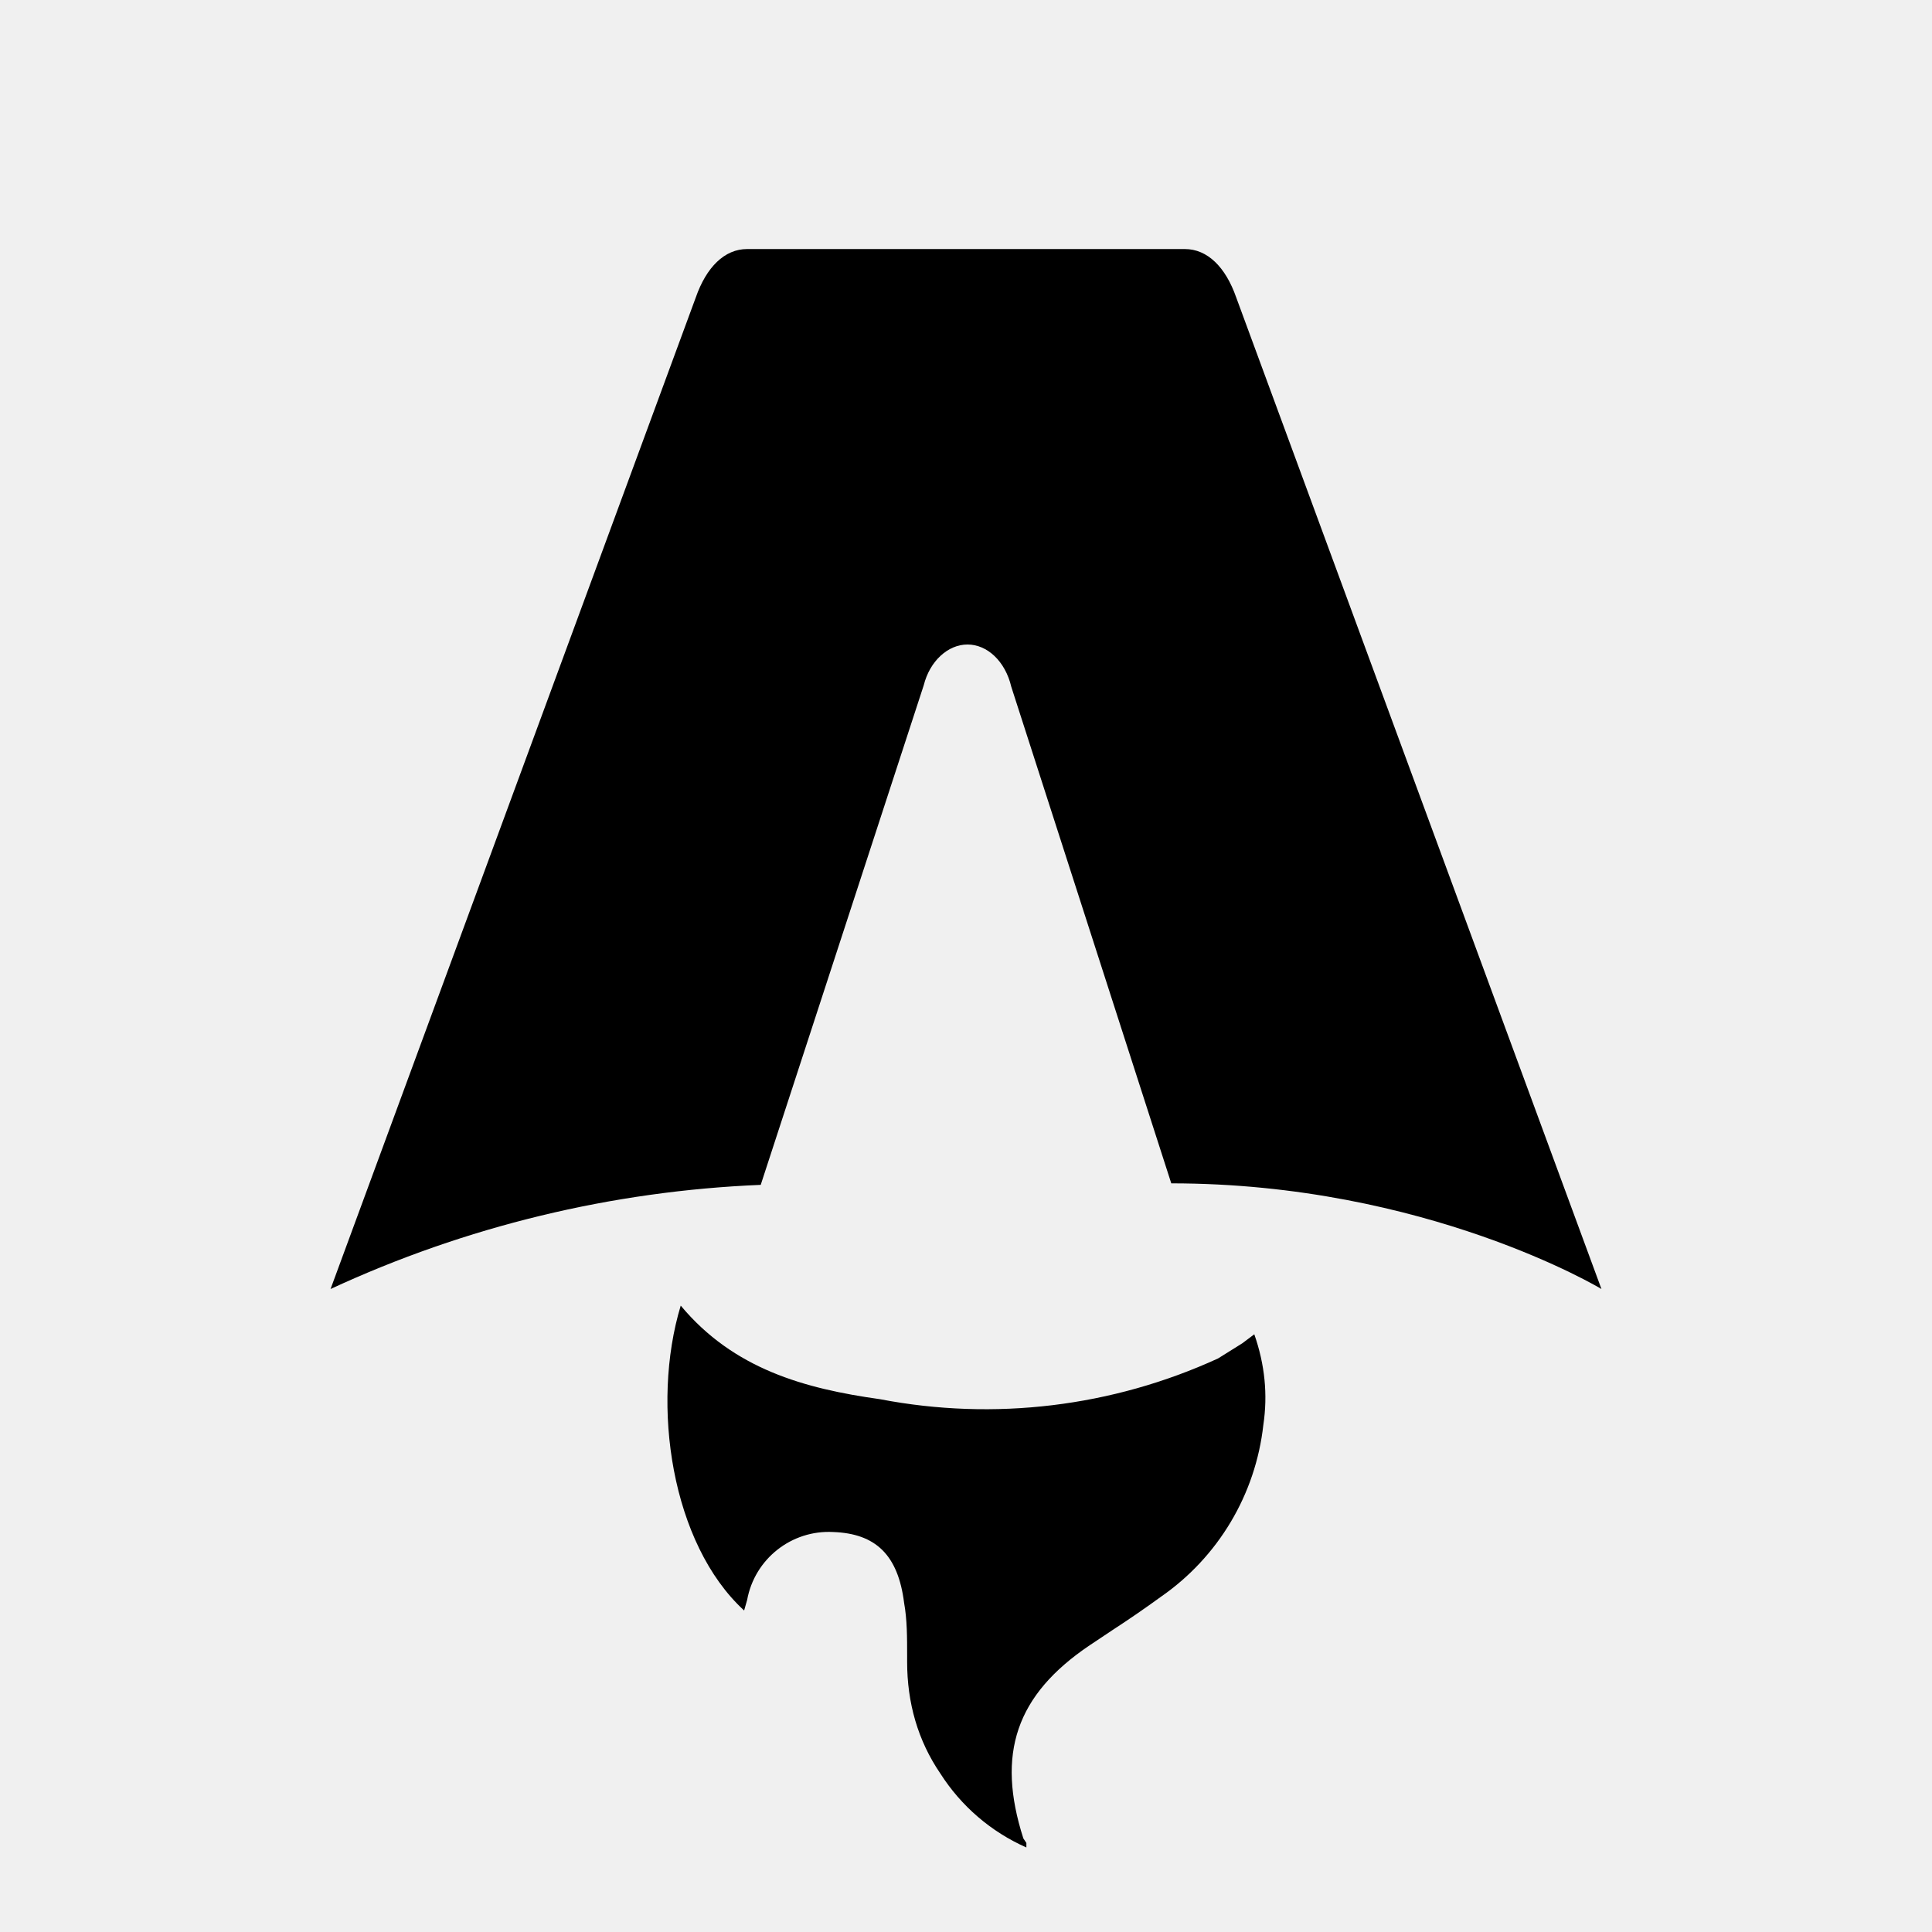
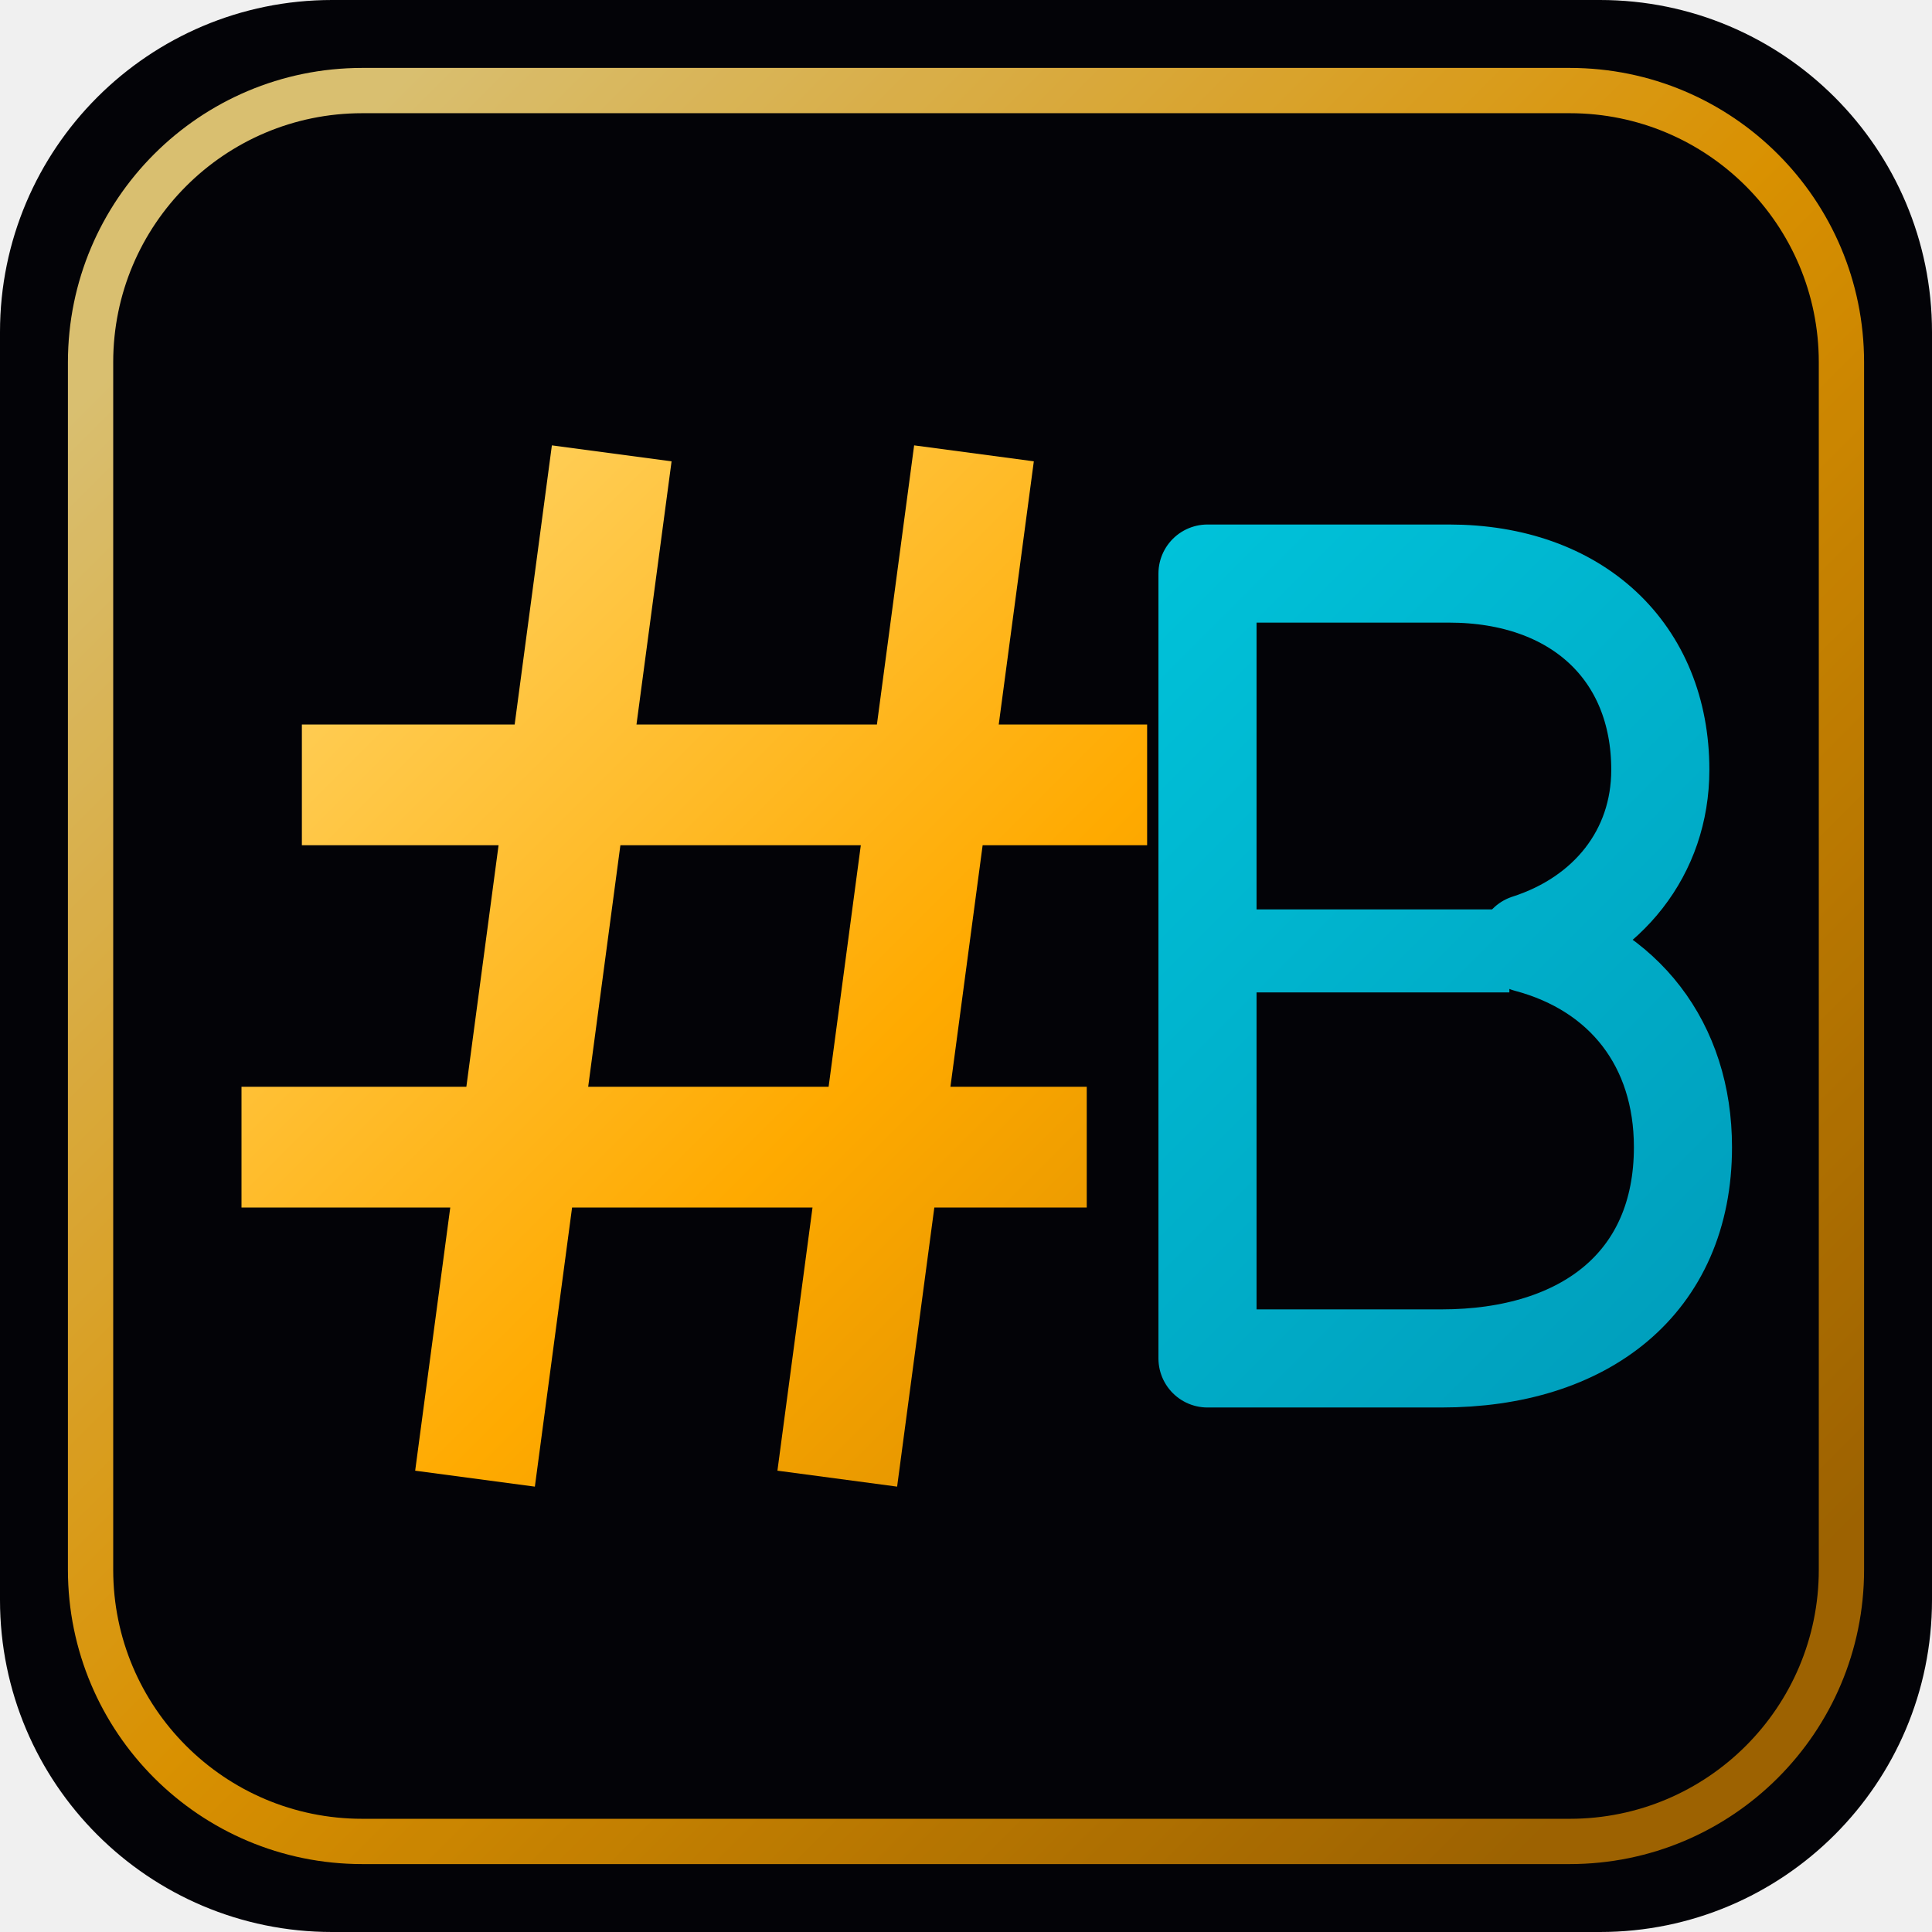
- <svg xmlns="http://www.w3.org/2000/svg" fill="none" viewBox="0 0 128 128">
-   <path d="M50.4 78.5a75.1 75.1 0 0 0-28.5 6.9l24.2-65.7c.7-2 1.9-3.2 3.4-3.2h29c1.5 0 2.7 1.2 3.4 3.2l24.2 65.7s-11.6-7-28.5-7L67 45.5c-.4-1.7-1.6-2.8-2.9-2.8-1.3 0-2.5 1.1-2.9 2.7L50.4 78.5Zm-1.1 28.2Zm-4.2-20.2c-2 6.6-.6 15.8 4.2 20.2a17.5 17.5 0 0 1 .2-.7 5.5 5.5 0 0 1 5.7-4.5c2.8.1 4.3 1.5 4.7 4.7.2 1.1.2 2.3.2 3.5v.4c0 2.7.7 5.2 2.2 7.4a13 13 0 0 0 5.7 4.9v-.3l-.2-.3c-1.8-5.6-.5-9.5 4.4-12.8l1.5-1a73 73 0 0 0 3.2-2.2 16 16 0 0 0 6.8-11.4c.3-2 .1-4-.6-6l-.8.6-1.6 1a37 37 0 0 1-22.4 2.7c-5-.7-9.7-2-13.2-6.2Z" />
-   <style>
-         path { fill: #000; }
-         @media (prefers-color-scheme: dark) {
-             path { fill: #FFF; }
-         }
-     </style>
+ <svg xmlns="http://www.w3.org/2000/svg" viewBox="0 0 128 128" fill="none">
+   <defs>
+     <linearGradient id="bro-gold" x1="16" y1="16" x2="112" y2="112" gradientUnits="userSpaceOnUse">
+       <stop offset="0%" stop-color="#FFE082" />
+       <stop offset="50%" stop-color="#FFAA00" />
+       <stop offset="100%" stop-color="#B87300" />
+     </linearGradient>
+     <linearGradient id="bro-cyan" x1="0" y1="0" x2="128" y2="128" gradientUnits="userSpaceOnUse">
+       <stop offset="0%" stop-color="#00F0FF" />
+       <stop offset="100%" stop-color="#0088AA" />
+     </linearGradient>
+   </defs>
+   <rect width="128" height="128" rx="22" fill="#030307" />
+   <rect x="6" y="6" width="116" height="116" rx="18" stroke="url(#bro-gold)" stroke-width="3" opacity="0.85" />
+   <path d="M40 34L32 94M64 34L56 94M24 52H72M20 76H68" stroke="url(#bro-gold)" stroke-width="8" stroke-linecap="square" />
+   <path d="M80 38H96C104.5 38 110 43.2 110 51C110 56.5 106.5 60.8 101.2 62.5C107.6 64.2 111.5 69.2 111.5 76C111.5 85 105 90 95.5 90H80V38Z" stroke="url(#bro-cyan)" stroke-width="6.5" stroke-linejoin="round" />
+   <line x1="80" y1="63" x2="100" y2="63" stroke="url(#bro-cyan)" stroke-width="5.5" />
</svg>
